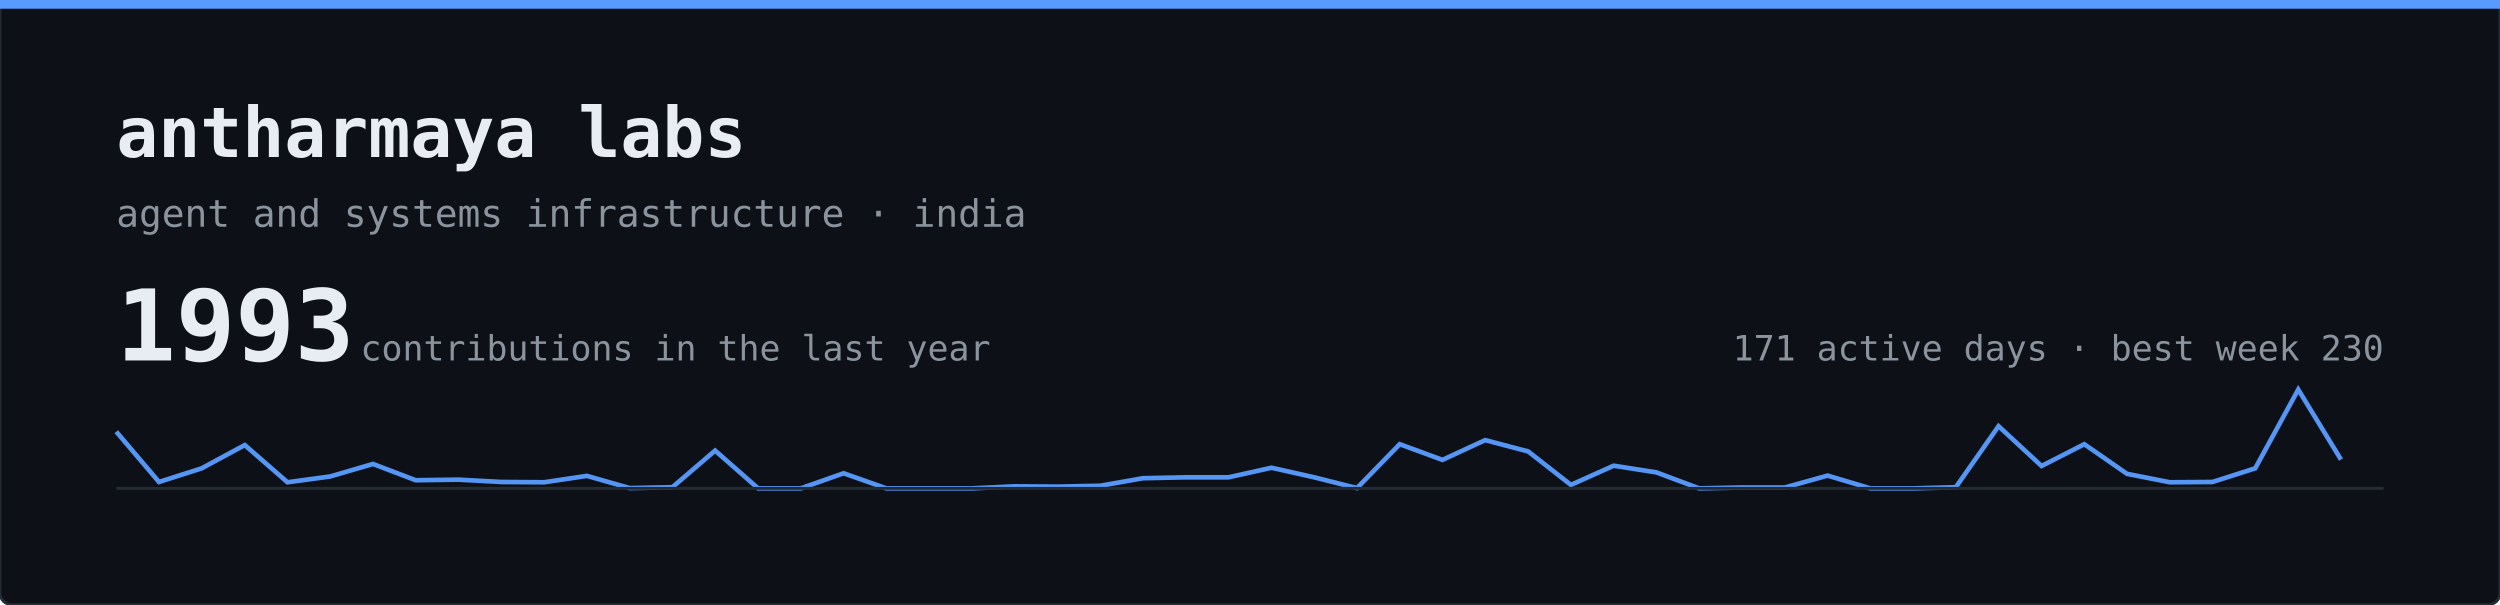
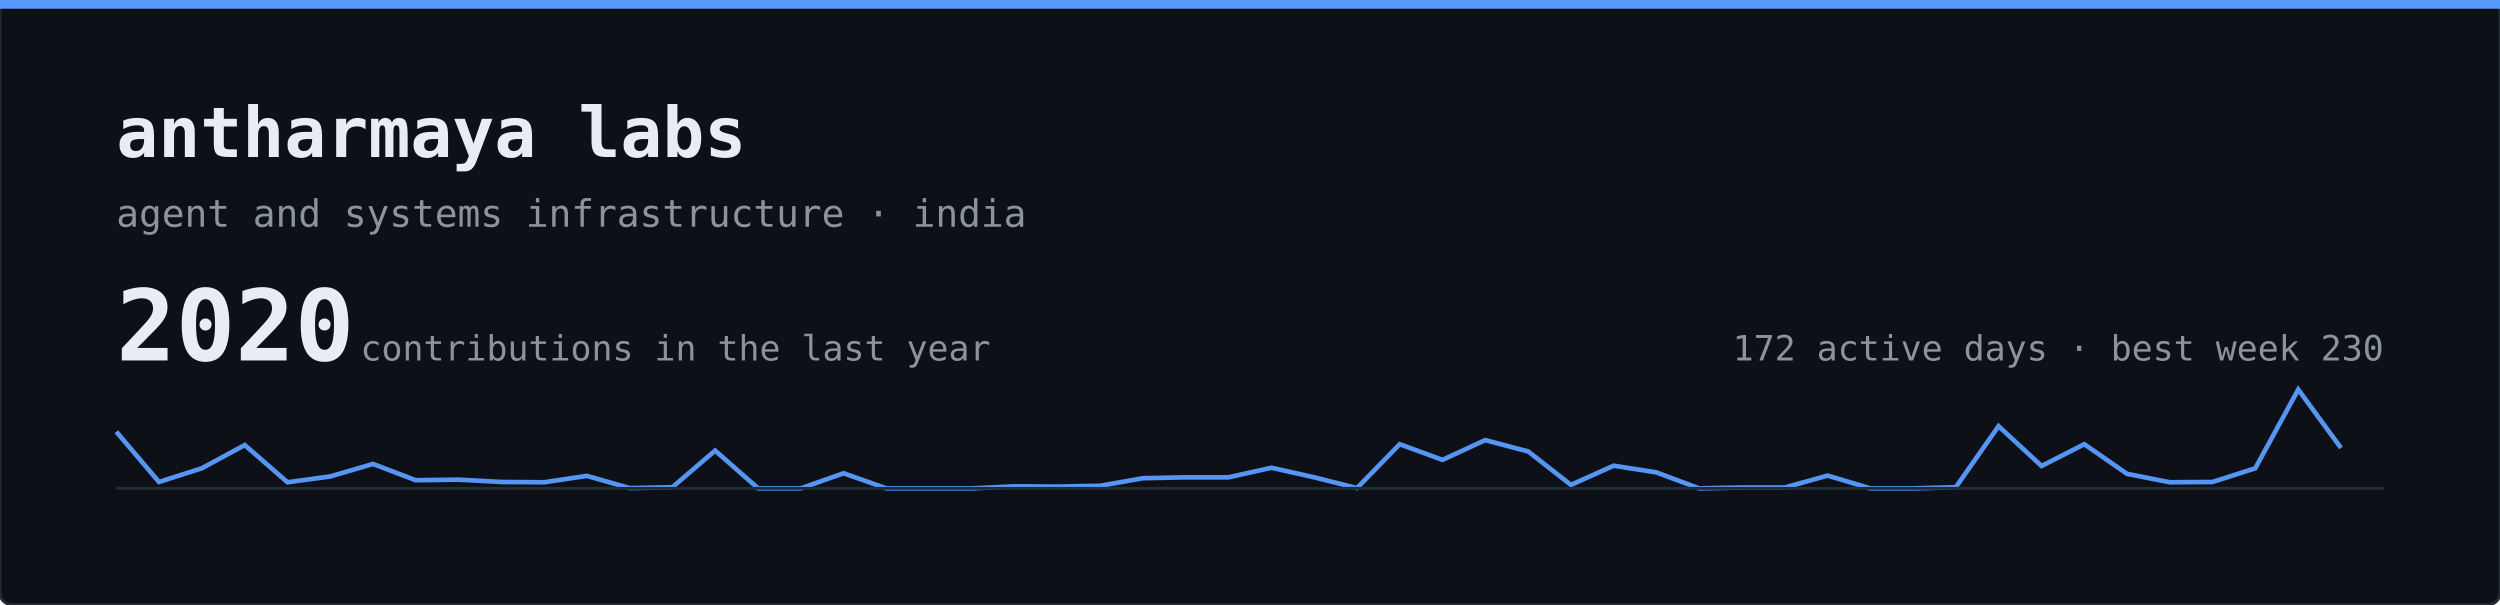
- <svg xmlns="http://www.w3.org/2000/svg" width="860" height="208" viewBox="0 0 860 208" role="img" aria-label="antharmaya labs. 1993 contributions in the last year.">
+ <svg xmlns="http://www.w3.org/2000/svg" width="860" height="208" viewBox="0 0 860 208" role="img" aria-label="antharmaya labs. 2020 contributions in the last year.">
  <rect width="860" height="208" rx="4" fill="#0d1117" stroke="#232b34" stroke-width="1" />
  <rect width="860" height="3" fill="#589bff" />
  <text x="40" y="54" font-family="ui-monospace,SFMono-Regular,'SF Mono','JetBrains Mono',Menlo,Consolas,'DejaVu Sans Mono',monospace" font-size="24" font-weight="700" fill="#e8edf3">antharmaya labs</text>
  <text x="40" y="78" font-family="ui-monospace,SFMono-Regular,'SF Mono','JetBrains Mono',Menlo,Consolas,'DejaVu Sans Mono',monospace" font-size="13" fill="#8b949e">agent and systems infrastructure · india</text>
-   <text x="40" y="124" font-family="ui-monospace,SFMono-Regular,'SF Mono','JetBrains Mono',Menlo,Consolas,'DejaVu Sans Mono',monospace" font-size="34" font-weight="700" fill="#e8edf3">1993</text>
+   <text x="40" y="124" font-family="ui-monospace,SFMono-Regular,'SF Mono','JetBrains Mono',Menlo,Consolas,'DejaVu Sans Mono',monospace" font-size="34" font-weight="700" fill="#e8edf3">2020</text>
  <text x="124" y="124" font-family="ui-monospace,SFMono-Regular,'SF Mono','JetBrains Mono',Menlo,Consolas,'DejaVu Sans Mono',monospace" font-size="12" fill="#8b949e">contributions in the last year</text>
-   <text x="820" y="124" font-family="ui-monospace,SFMono-Regular,'SF Mono','JetBrains Mono',Menlo,Consolas,'DejaVu Sans Mono',monospace" font-size="12" fill="#8b949e" text-anchor="end">171 active days  ·  best week 230</text>
-   <polyline points="40.0,148.5 54.7,165.8 69.4,161.1 84.2,153.1 98.9,165.9 113.6,163.9 128.3,159.6 143.0,165.2 157.7,165.0 172.5,165.8 187.2,165.9 201.9,163.7 216.6,167.9 231.3,167.6 246.0,155.0 260.8,168.0 275.5,168.0 290.2,162.8 304.9,168.0 319.6,168.0 334.3,168.0 349.1,167.3 363.8,167.4 378.5,167.1 393.2,164.5 407.9,164.2 422.6,164.2 437.4,160.9 452.1,164.2 466.8,167.9 481.5,152.8 496.2,158.2 510.9,151.4 525.7,155.3 540.4,166.8 555.1,160.2 569.8,162.5 584.5,168.0 599.2,167.7 614.0,167.7 628.7,163.6 643.4,168.0 658.1,168.0 672.8,167.6 687.5,146.6 702.3,160.3 717.0,152.8 731.7,163.0 746.4,165.9 761.1,165.8 775.8,161.1 790.6,134.0 805.3,158.1" fill="none" stroke="#589bff" stroke-width="1.6" opacity="0.95" />
+   <text x="820" y="124" font-family="ui-monospace,SFMono-Regular,'SF Mono','JetBrains Mono',Menlo,Consolas,'DejaVu Sans Mono',monospace" font-size="12" fill="#8b949e" text-anchor="end">172 active days  ·  best week 230</text>
+   <polyline points="40.0,148.5 54.7,165.8 69.4,161.1 84.2,153.1 98.9,165.9 113.6,163.9 128.3,159.6 143.0,165.2 157.7,165.0 172.5,165.8 187.2,165.9 201.9,163.7 216.6,167.9 231.3,167.6 246.0,155.0 260.8,168.0 275.5,168.0 290.2,162.8 304.9,168.0 319.6,168.0 334.3,168.0 349.1,167.3 363.8,167.4 378.5,167.1 393.2,164.5 407.9,164.2 422.6,164.2 437.4,160.9 452.1,164.2 466.8,167.9 481.5,152.8 496.2,158.2 510.9,151.4 525.7,155.3 540.4,166.8 555.1,160.2 569.8,162.5 584.5,168.0 599.2,167.7 614.0,167.7 628.7,163.6 643.4,168.0 658.1,168.0 672.8,167.6 687.5,146.6 702.3,160.3 717.0,152.8 731.7,163.0 746.4,165.9 761.1,165.8 775.8,161.1 790.6,134.0 805.3,154.1" fill="none" stroke="#589bff" stroke-width="1.6" opacity="0.95" />
  <line x1="40" y1="168" x2="820" y2="168" stroke="#232b34" stroke-width="1" />
</svg>
